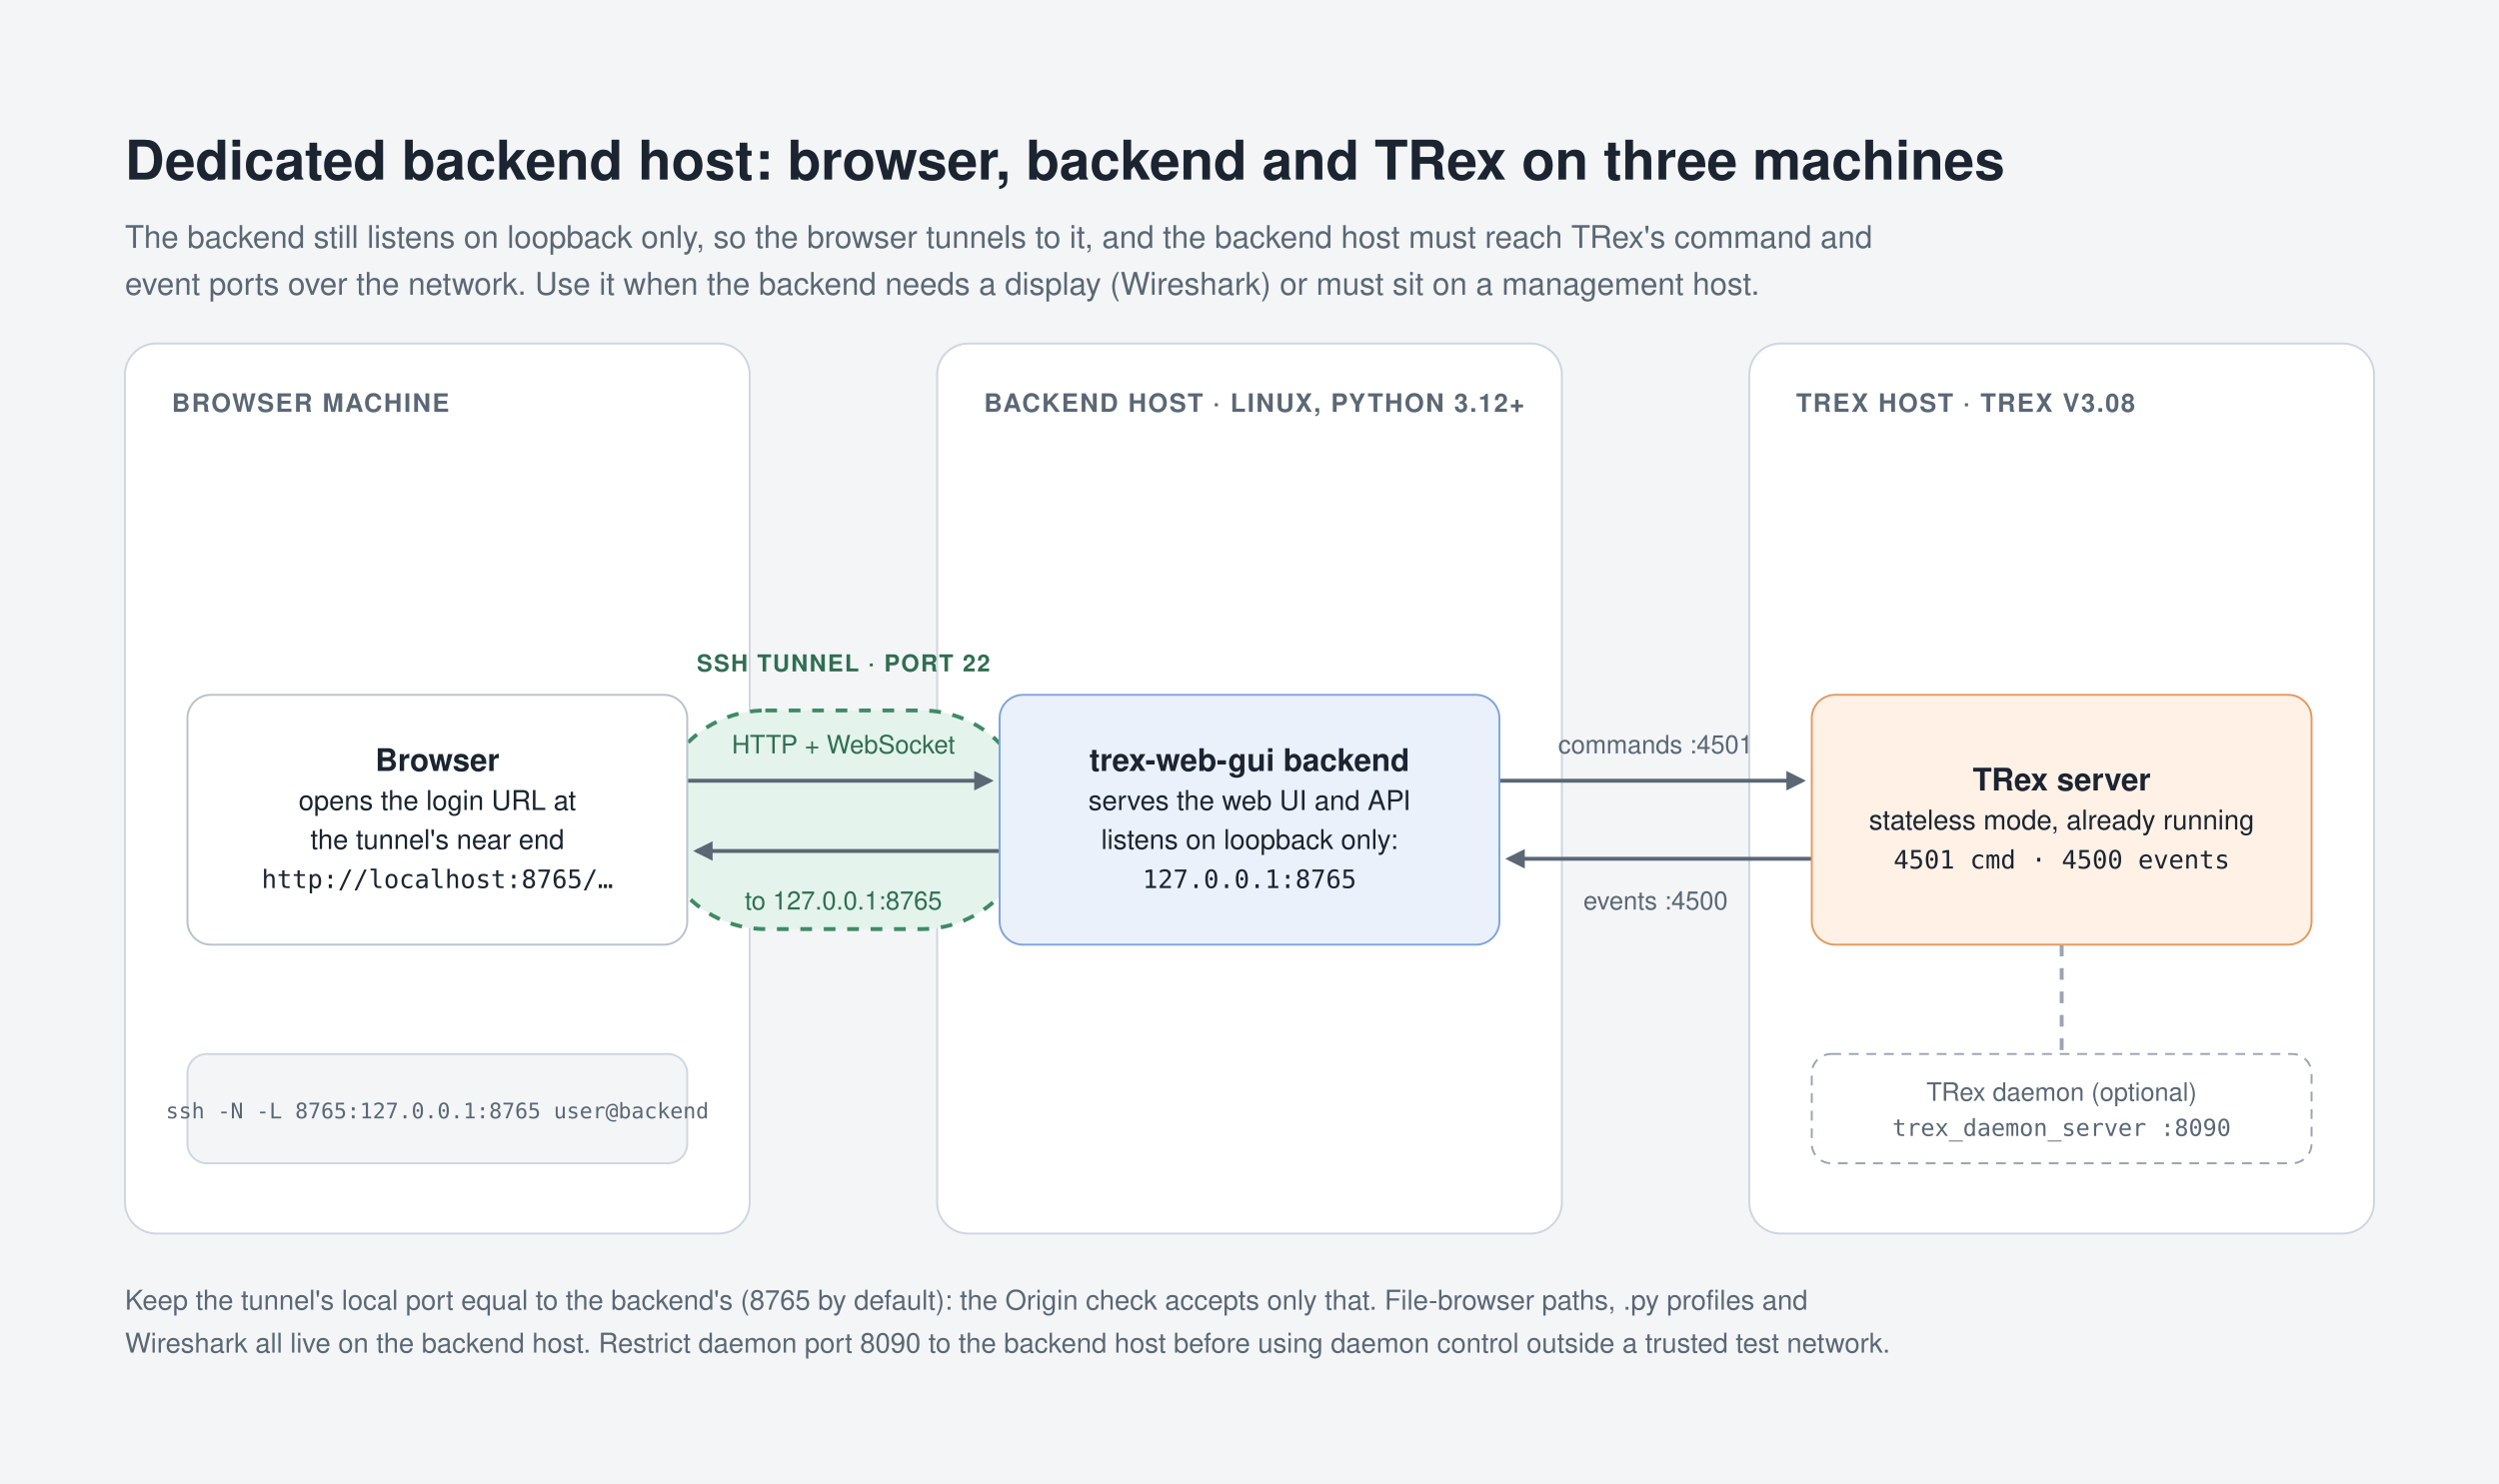
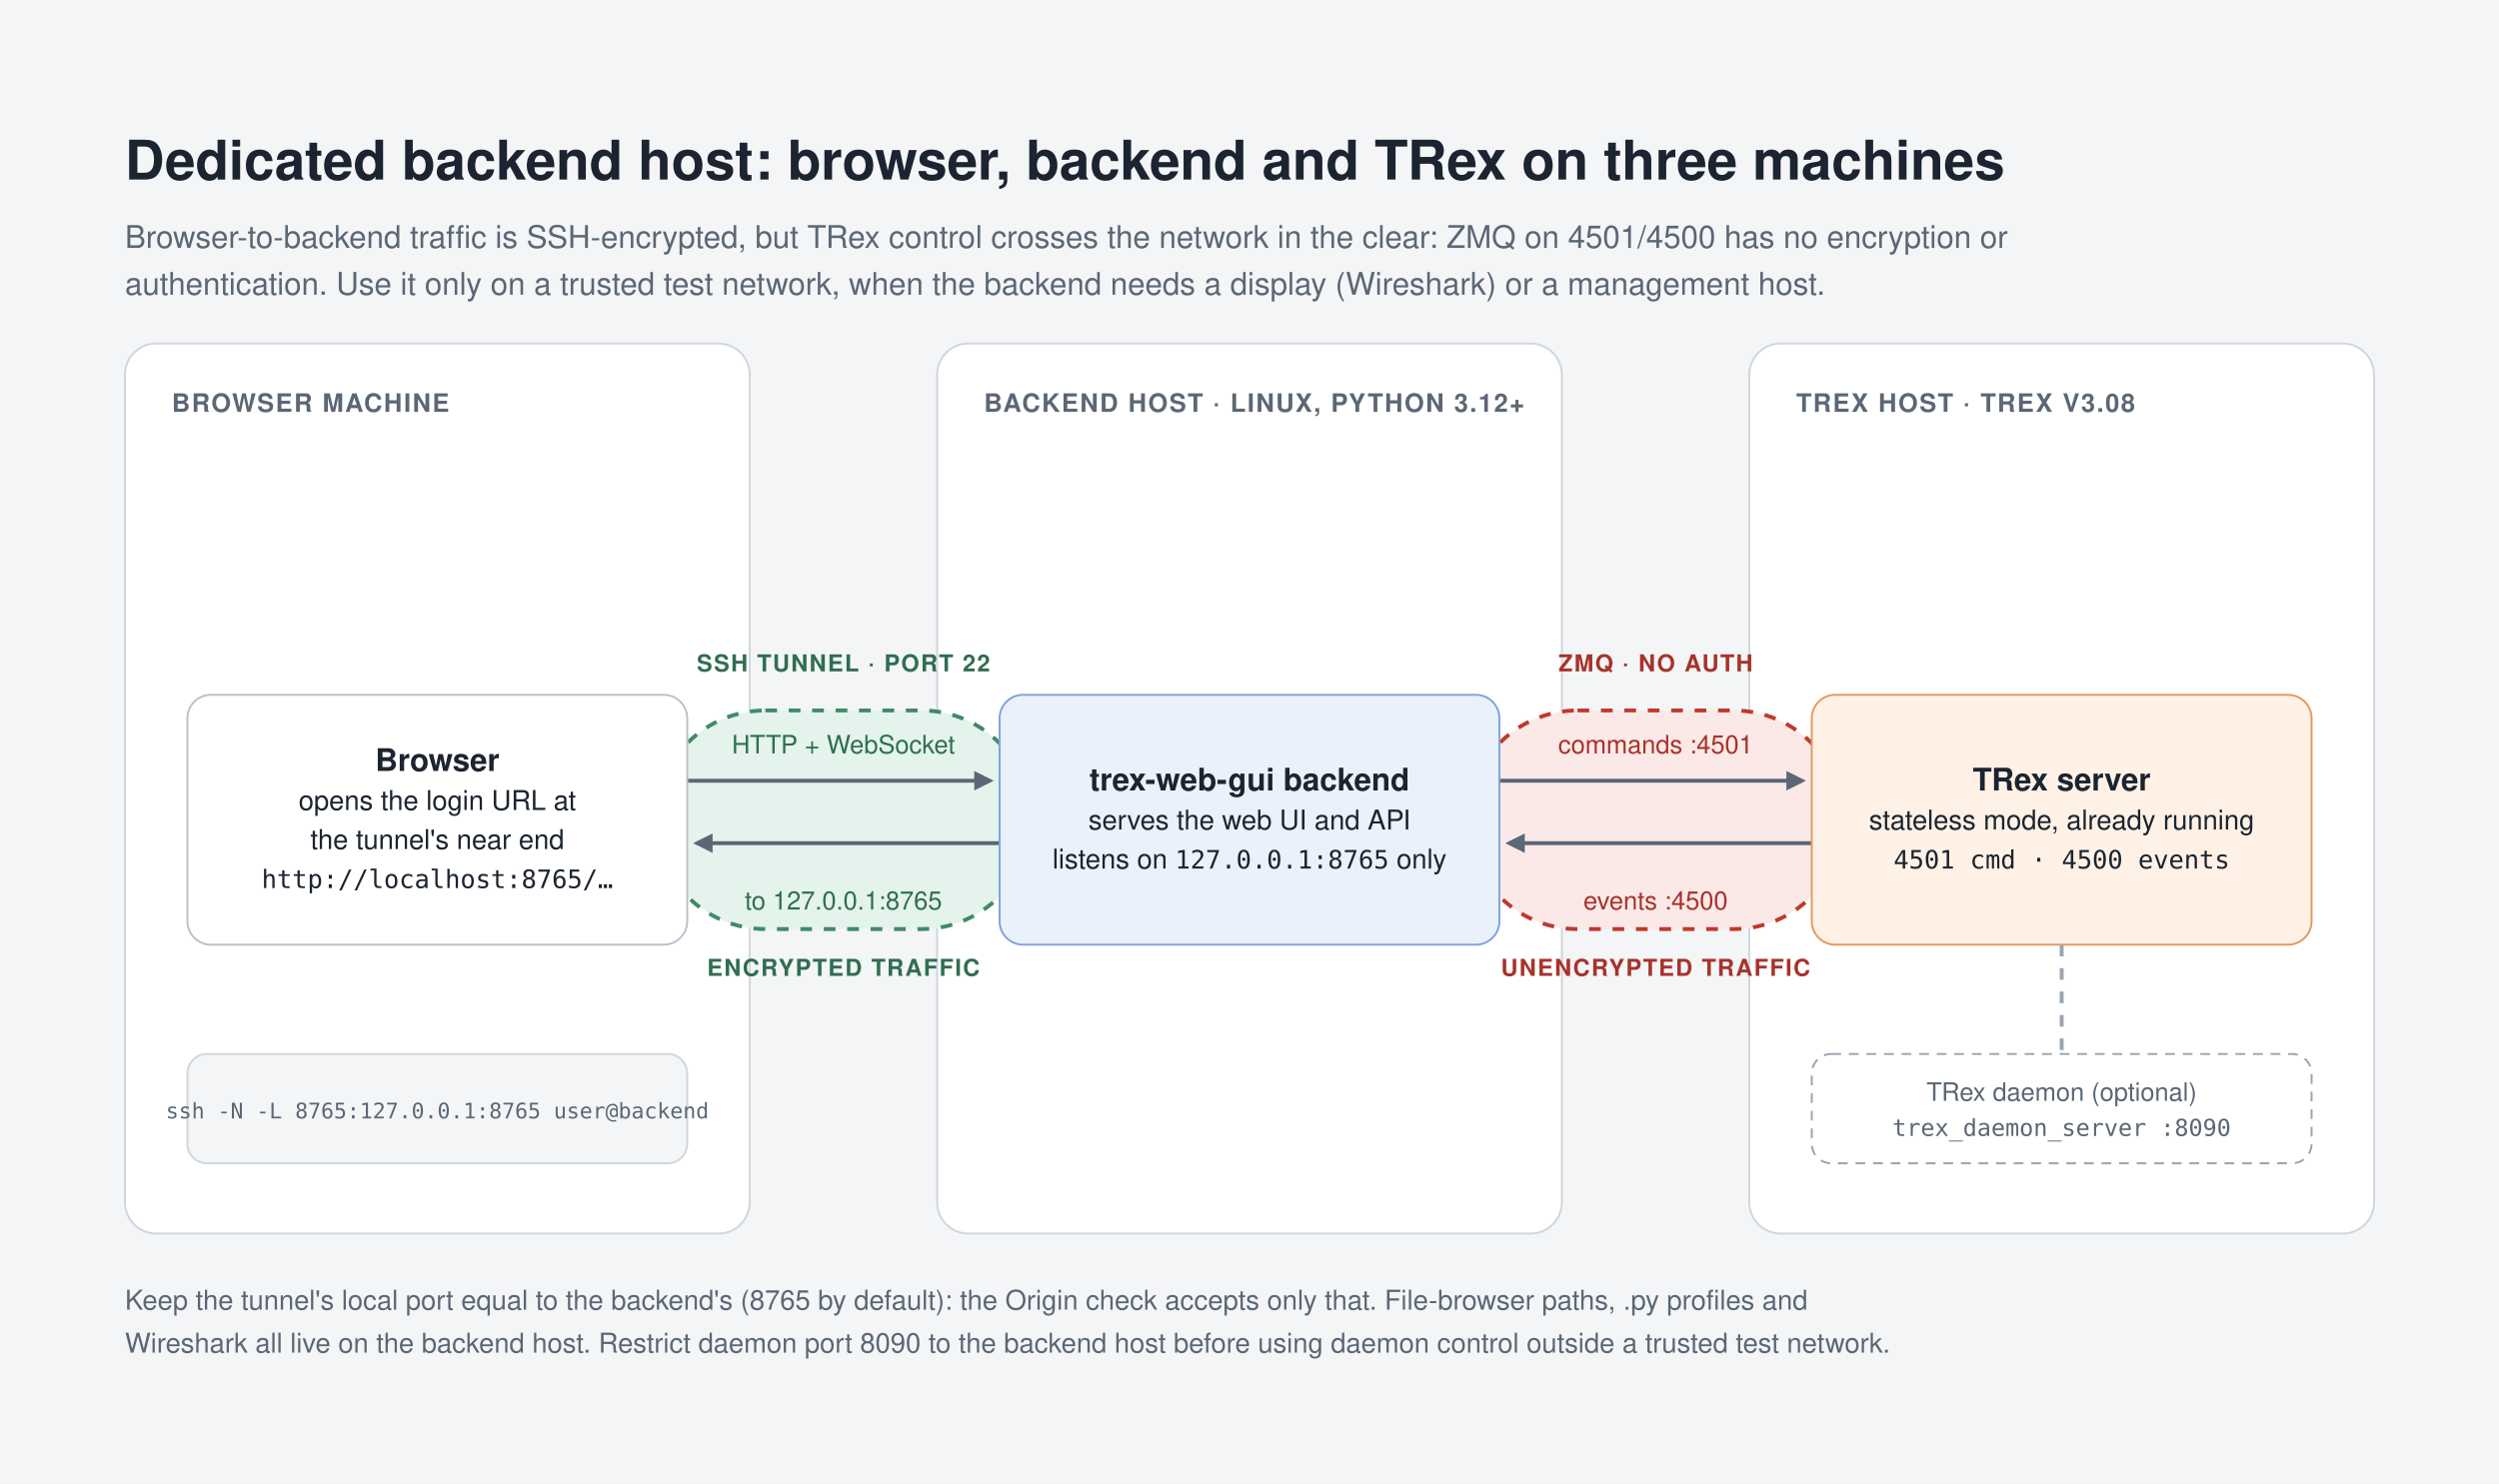
- <svg xmlns="http://www.w3.org/2000/svg" width="1280" height="760" viewBox="0 0 1280 760" role="img" aria-label="Three hosts: a browser machine tunnels over SSH to the trex-web-gui backend host, which reaches the TRex server on a third host on ports 4501 and 4500.">
+ <svg xmlns="http://www.w3.org/2000/svg" width="1280" height="760" viewBox="0 0 1280 760" role="img" aria-label="Three hosts: a browser machine tunnels over encrypted SSH to the trex-web-gui backend host, which reaches the TRex server on a third host over unencrypted, unauthenticated ZMQ on ports 4501 and 4500.">
  <defs>
    <marker id="head" markerWidth="10" markerHeight="10" refX="8" refY="5" orient="auto" markerUnits="userSpaceOnUse">
      <path d="M0 0 L10 5 L0 10 Z" fill="#5b6775" />
    </marker>
  </defs>
  <rect width="1280" height="760" fill="#f3f5f7" />
  <text x="64" y="92" font-family="'IBM Plex Sans', system-ui, -apple-system, 'Segoe UI', Helvetica, Arial, sans-serif" font-size="28" font-weight="600" fill="#1b2430" text-anchor="start">Dedicated backend host: browser, backend and TRex on three machines</text>
-   <text x="64" y="127" font-family="'IBM Plex Sans', system-ui, -apple-system, 'Segoe UI', Helvetica, Arial, sans-serif" font-size="16" font-weight="400" fill="#5b6775" text-anchor="start">The backend still listens on loopback only, so the browser tunnels to it, and the backend host must reach TRex's command and</text>
-   <text x="64" y="151" font-family="'IBM Plex Sans', system-ui, -apple-system, 'Segoe UI', Helvetica, Arial, sans-serif" font-size="16" font-weight="400" fill="#5b6775" text-anchor="start">event ports over the network. Use it when the backend needs a display (Wireshark) or must sit on a management host.</text>
+   <text x="64" y="127" font-family="'IBM Plex Sans', system-ui, -apple-system, 'Segoe UI', Helvetica, Arial, sans-serif" font-size="16" font-weight="400" fill="#5b6775" text-anchor="start">Browser-to-backend traffic is SSH-encrypted, but TRex control crosses the network in the clear: ZMQ on 4501/4500 has no encryption or</text>
+   <text x="64" y="151" font-family="'IBM Plex Sans', system-ui, -apple-system, 'Segoe UI', Helvetica, Arial, sans-serif" font-size="16" font-weight="400" fill="#5b6775" text-anchor="start">authentication. Use it only on a trusted test network, when the backend needs a display (Wireshark) or a management host.</text>
  <rect x="64" y="176" width="320" height="456" rx="16" fill="#ffffff" stroke="#cfd6dd" />
  <text x="88" y="211" font-family="'IBM Plex Sans', system-ui, -apple-system, 'Segoe UI', Helvetica, Arial, sans-serif" font-size="13" font-weight="600" fill="#5b6775" text-anchor="start" letter-spacing="0.78">BROWSER MACHINE</text>
  <rect x="480" y="176" width="320" height="456" rx="16" fill="#ffffff" stroke="#cfd6dd" />
  <text x="504" y="211" font-family="'IBM Plex Sans', system-ui, -apple-system, 'Segoe UI', Helvetica, Arial, sans-serif" font-size="13" font-weight="600" fill="#5b6775" text-anchor="start" letter-spacing="0.78">BACKEND HOST · LINUX, PYTHON 3.12+</text>
  <rect x="896" y="176" width="320" height="456" rx="16" fill="#ffffff" stroke="#cfd6dd" />
  <text x="920" y="211" font-family="'IBM Plex Sans', system-ui, -apple-system, 'Segoe UI', Helvetica, Arial, sans-serif" font-size="13" font-weight="600" fill="#5b6775" text-anchor="start" letter-spacing="0.78">TREX HOST · TREX V3.08</text>
  <rect x="336" y="364" width="192" height="112" rx="56" fill="#e4f3ec" stroke="#3f8a67" stroke-width="2" stroke-dasharray="6 6" />
  <text x="432" y="344" font-family="'IBM Plex Sans', system-ui, -apple-system, 'Segoe UI', Helvetica, Arial, sans-serif" font-size="12" font-weight="600" fill="#2f6e51" text-anchor="middle" letter-spacing="0.72">SSH TUNNEL · PORT 22</text>
  <text x="432" y="386" font-family="'IBM Plex Sans', system-ui, -apple-system, 'Segoe UI', Helvetica, Arial, sans-serif" font-size="13" font-weight="400" fill="#2f6e51" text-anchor="middle">HTTP + WebSocket</text>
  <text x="432" y="466" font-family="'IBM Plex Sans', system-ui, -apple-system, 'Segoe UI', Helvetica, Arial, sans-serif" font-size="13" font-weight="400" fill="#2f6e51" text-anchor="middle">to 127.0.0.1:8765</text>
+   <text x="432" y="500" font-family="'IBM Plex Sans', system-ui, -apple-system, 'Segoe UI', Helvetica, Arial, sans-serif" font-size="12" font-weight="600" fill="#2f6e51" text-anchor="middle" letter-spacing="0.72">ENCRYPTED TRAFFIC</text>
+   <rect x="752" y="364" width="192" height="112" rx="56" fill="#fbe9e7" stroke="#c0392b" stroke-width="2" stroke-dasharray="6 6" />
+   <text x="848" y="344" font-family="'IBM Plex Sans', system-ui, -apple-system, 'Segoe UI', Helvetica, Arial, sans-serif" font-size="12" font-weight="600" fill="#a8322a" text-anchor="middle" letter-spacing="0.72">ZMQ · NO AUTH</text>
+   <text x="848" y="386" font-family="'IBM Plex Sans', system-ui, -apple-system, 'Segoe UI', Helvetica, Arial, sans-serif" font-size="13" font-weight="400" fill="#a8322a" text-anchor="middle">commands :4501</text>
+   <text x="848" y="466" font-family="'IBM Plex Sans', system-ui, -apple-system, 'Segoe UI', Helvetica, Arial, sans-serif" font-size="13" font-weight="400" fill="#a8322a" text-anchor="middle">events :4500</text>
+   <text x="848" y="500" font-family="'IBM Plex Sans', system-ui, -apple-system, 'Segoe UI', Helvetica, Arial, sans-serif" font-size="12" font-weight="600" fill="#a8322a" text-anchor="middle" letter-spacing="0.72">UNENCRYPTED TRAFFIC</text>
  <line x1="352" y1="400" x2="507" y2="400" stroke="#5b6775" stroke-width="2" marker-end="url(#head)" />
-   <line x1="512" y1="436" x2="357" y2="436" stroke="#5b6775" stroke-width="2" marker-end="url(#head)" />
+   <line x1="512" y1="432" x2="357" y2="432" stroke="#5b6775" stroke-width="2" marker-end="url(#head)" />
  <line x1="768" y1="400" x2="923" y2="400" stroke="#5b6775" stroke-width="2" marker-end="url(#head)" />
-   <line x1="928" y1="440" x2="773" y2="440" stroke="#5b6775" stroke-width="2" marker-end="url(#head)" />
+   <line x1="928" y1="432" x2="773" y2="432" stroke="#5b6775" stroke-width="2" marker-end="url(#head)" />
  <line x1="1056" y1="484" x2="1056" y2="539" stroke="#9aa5b1" stroke-width="2" stroke-dasharray="6 6" />
  <rect x="512" y="356" width="256" height="128" rx="12" fill="#eaf1fb" stroke="#7fa3dc" />
-   <text x="640.0" y="395.0" font-family="'IBM Plex Sans', system-ui, -apple-system, 'Segoe UI', Helvetica, Arial, sans-serif" font-size="16" font-weight="600" fill="#1b2430" text-anchor="middle">trex-web-gui backend</text>
-   <text x="640.0" y="415.0" font-family="'IBM Plex Sans', system-ui, -apple-system, 'Segoe UI', Helvetica, Arial, sans-serif" font-size="14" font-weight="400" fill="#1b2430" text-anchor="middle">serves the web UI and API</text>
-   <text x="640.0" y="435.0" font-family="'IBM Plex Sans', system-ui, -apple-system, 'Segoe UI', Helvetica, Arial, sans-serif" font-size="14" font-weight="400" fill="#1b2430" text-anchor="middle">listens on loopback only:</text>
-   <text x="640.0" y="455.0" font-family="'IBM Plex Mono', ui-monospace, SFMono-Regular, Menlo, Consolas, monospace" font-size="13" font-weight="400" fill="#1b2430" text-anchor="middle">127.0.0.1:8765</text>
+   <text x="640.0" y="405.0" font-family="'IBM Plex Sans', system-ui, -apple-system, 'Segoe UI', Helvetica, Arial, sans-serif" font-size="16" font-weight="600" fill="#1b2430" text-anchor="middle">trex-web-gui backend</text>
+   <text x="640.0" y="425.0" font-family="'IBM Plex Sans', system-ui, -apple-system, 'Segoe UI', Helvetica, Arial, sans-serif" font-size="14" font-weight="400" fill="#1b2430" text-anchor="middle">serves the web UI and API</text>
+   <text x="640.0" y="445.0" font-family="'IBM Plex Sans', system-ui, -apple-system, 'Segoe UI', Helvetica, Arial, sans-serif" font-size="14" font-weight="400" fill="#1b2430" text-anchor="middle">listens on <tspan font-family="'IBM Plex Mono', ui-monospace, SFMono-Regular, Menlo, Consolas, monospace" font-size="13">127.0.0.1:8765</tspan> only</text>
  <rect x="928" y="356" width="256" height="128" rx="12" fill="#fff1e6" stroke="#e39a5f" />
  <text x="1056.0" y="405.0" font-family="'IBM Plex Sans', system-ui, -apple-system, 'Segoe UI', Helvetica, Arial, sans-serif" font-size="16" font-weight="600" fill="#1b2430" text-anchor="middle">TRex server</text>
  <text x="1056.0" y="425.0" font-family="'IBM Plex Sans', system-ui, -apple-system, 'Segoe UI', Helvetica, Arial, sans-serif" font-size="14" font-weight="400" fill="#1b2430" text-anchor="middle">stateless mode, already running</text>
  <text x="1056.0" y="445.0" font-family="'IBM Plex Mono', ui-monospace, SFMono-Regular, Menlo, Consolas, monospace" font-size="13" font-weight="400" fill="#1b2430" text-anchor="middle">4501 cmd · 4500 events</text>
  <rect x="928" y="540" width="256" height="56" rx="10" fill="#ffffff" stroke="#9aa5b1" stroke-dasharray="5 4" />
  <text x="1056" y="564" font-family="'IBM Plex Sans', system-ui, -apple-system, 'Segoe UI', Helvetica, Arial, sans-serif" font-size="13" font-weight="400" fill="#5b6775" text-anchor="middle">TRex daemon (optional)</text>
  <text x="1056" y="582" font-family="'IBM Plex Mono', ui-monospace, SFMono-Regular, Menlo, Consolas, monospace" font-size="12" font-weight="400" fill="#5b6775" text-anchor="middle">trex_daemon_server :8090</text>
-   <text x="848" y="386" font-family="'IBM Plex Sans', system-ui, -apple-system, 'Segoe UI', Helvetica, Arial, sans-serif" font-size="13" font-weight="400" fill="#5b6775" text-anchor="middle">commands :4501</text>
-   <text x="848" y="466" font-family="'IBM Plex Sans', system-ui, -apple-system, 'Segoe UI', Helvetica, Arial, sans-serif" font-size="13" font-weight="400" fill="#5b6775" text-anchor="middle">events :4500</text>
  <rect x="96" y="540" width="256" height="56" rx="10" fill="#f3f5f7" stroke="#cfd6dd" />
  <text x="224" y="573" font-family="'IBM Plex Mono', ui-monospace, SFMono-Regular, Menlo, Consolas, monospace" font-size="11" font-weight="400" fill="#5b6775" text-anchor="middle">ssh -N -L 8765:127.0.0.1:8765 user@backend</text>
  <rect x="96" y="356" width="256" height="128" rx="12" fill="#ffffff" stroke="#b8c2cc" />
  <text x="224.0" y="395.0" font-family="'IBM Plex Sans', system-ui, -apple-system, 'Segoe UI', Helvetica, Arial, sans-serif" font-size="16" font-weight="600" fill="#1b2430" text-anchor="middle">Browser</text>
  <text x="224.0" y="415.0" font-family="'IBM Plex Sans', system-ui, -apple-system, 'Segoe UI', Helvetica, Arial, sans-serif" font-size="14" font-weight="400" fill="#1b2430" text-anchor="middle">opens the login URL at</text>
  <text x="224.0" y="435.0" font-family="'IBM Plex Sans', system-ui, -apple-system, 'Segoe UI', Helvetica, Arial, sans-serif" font-size="14" font-weight="400" fill="#1b2430" text-anchor="middle">the tunnel's near end</text>
  <text x="224.0" y="455.0" font-family="'IBM Plex Mono', ui-monospace, SFMono-Regular, Menlo, Consolas, monospace" font-size="13" font-weight="400" fill="#1b2430" text-anchor="middle">http://localhost:8765/…</text>
  <text x="64" y="671" font-family="'IBM Plex Sans', system-ui, -apple-system, 'Segoe UI', Helvetica, Arial, sans-serif" font-size="14" font-weight="400" fill="#5b6775" text-anchor="start">Keep the tunnel's local port equal to the backend's (8765 by default): the Origin check accepts only that. File-browser paths, .py profiles and</text>
  <text x="64" y="693" font-family="'IBM Plex Sans', system-ui, -apple-system, 'Segoe UI', Helvetica, Arial, sans-serif" font-size="14" font-weight="400" fill="#5b6775" text-anchor="start">Wireshark all live on the backend host. Restrict daemon port 8090 to the backend host before using daemon control outside a trusted test network.</text>
</svg>
